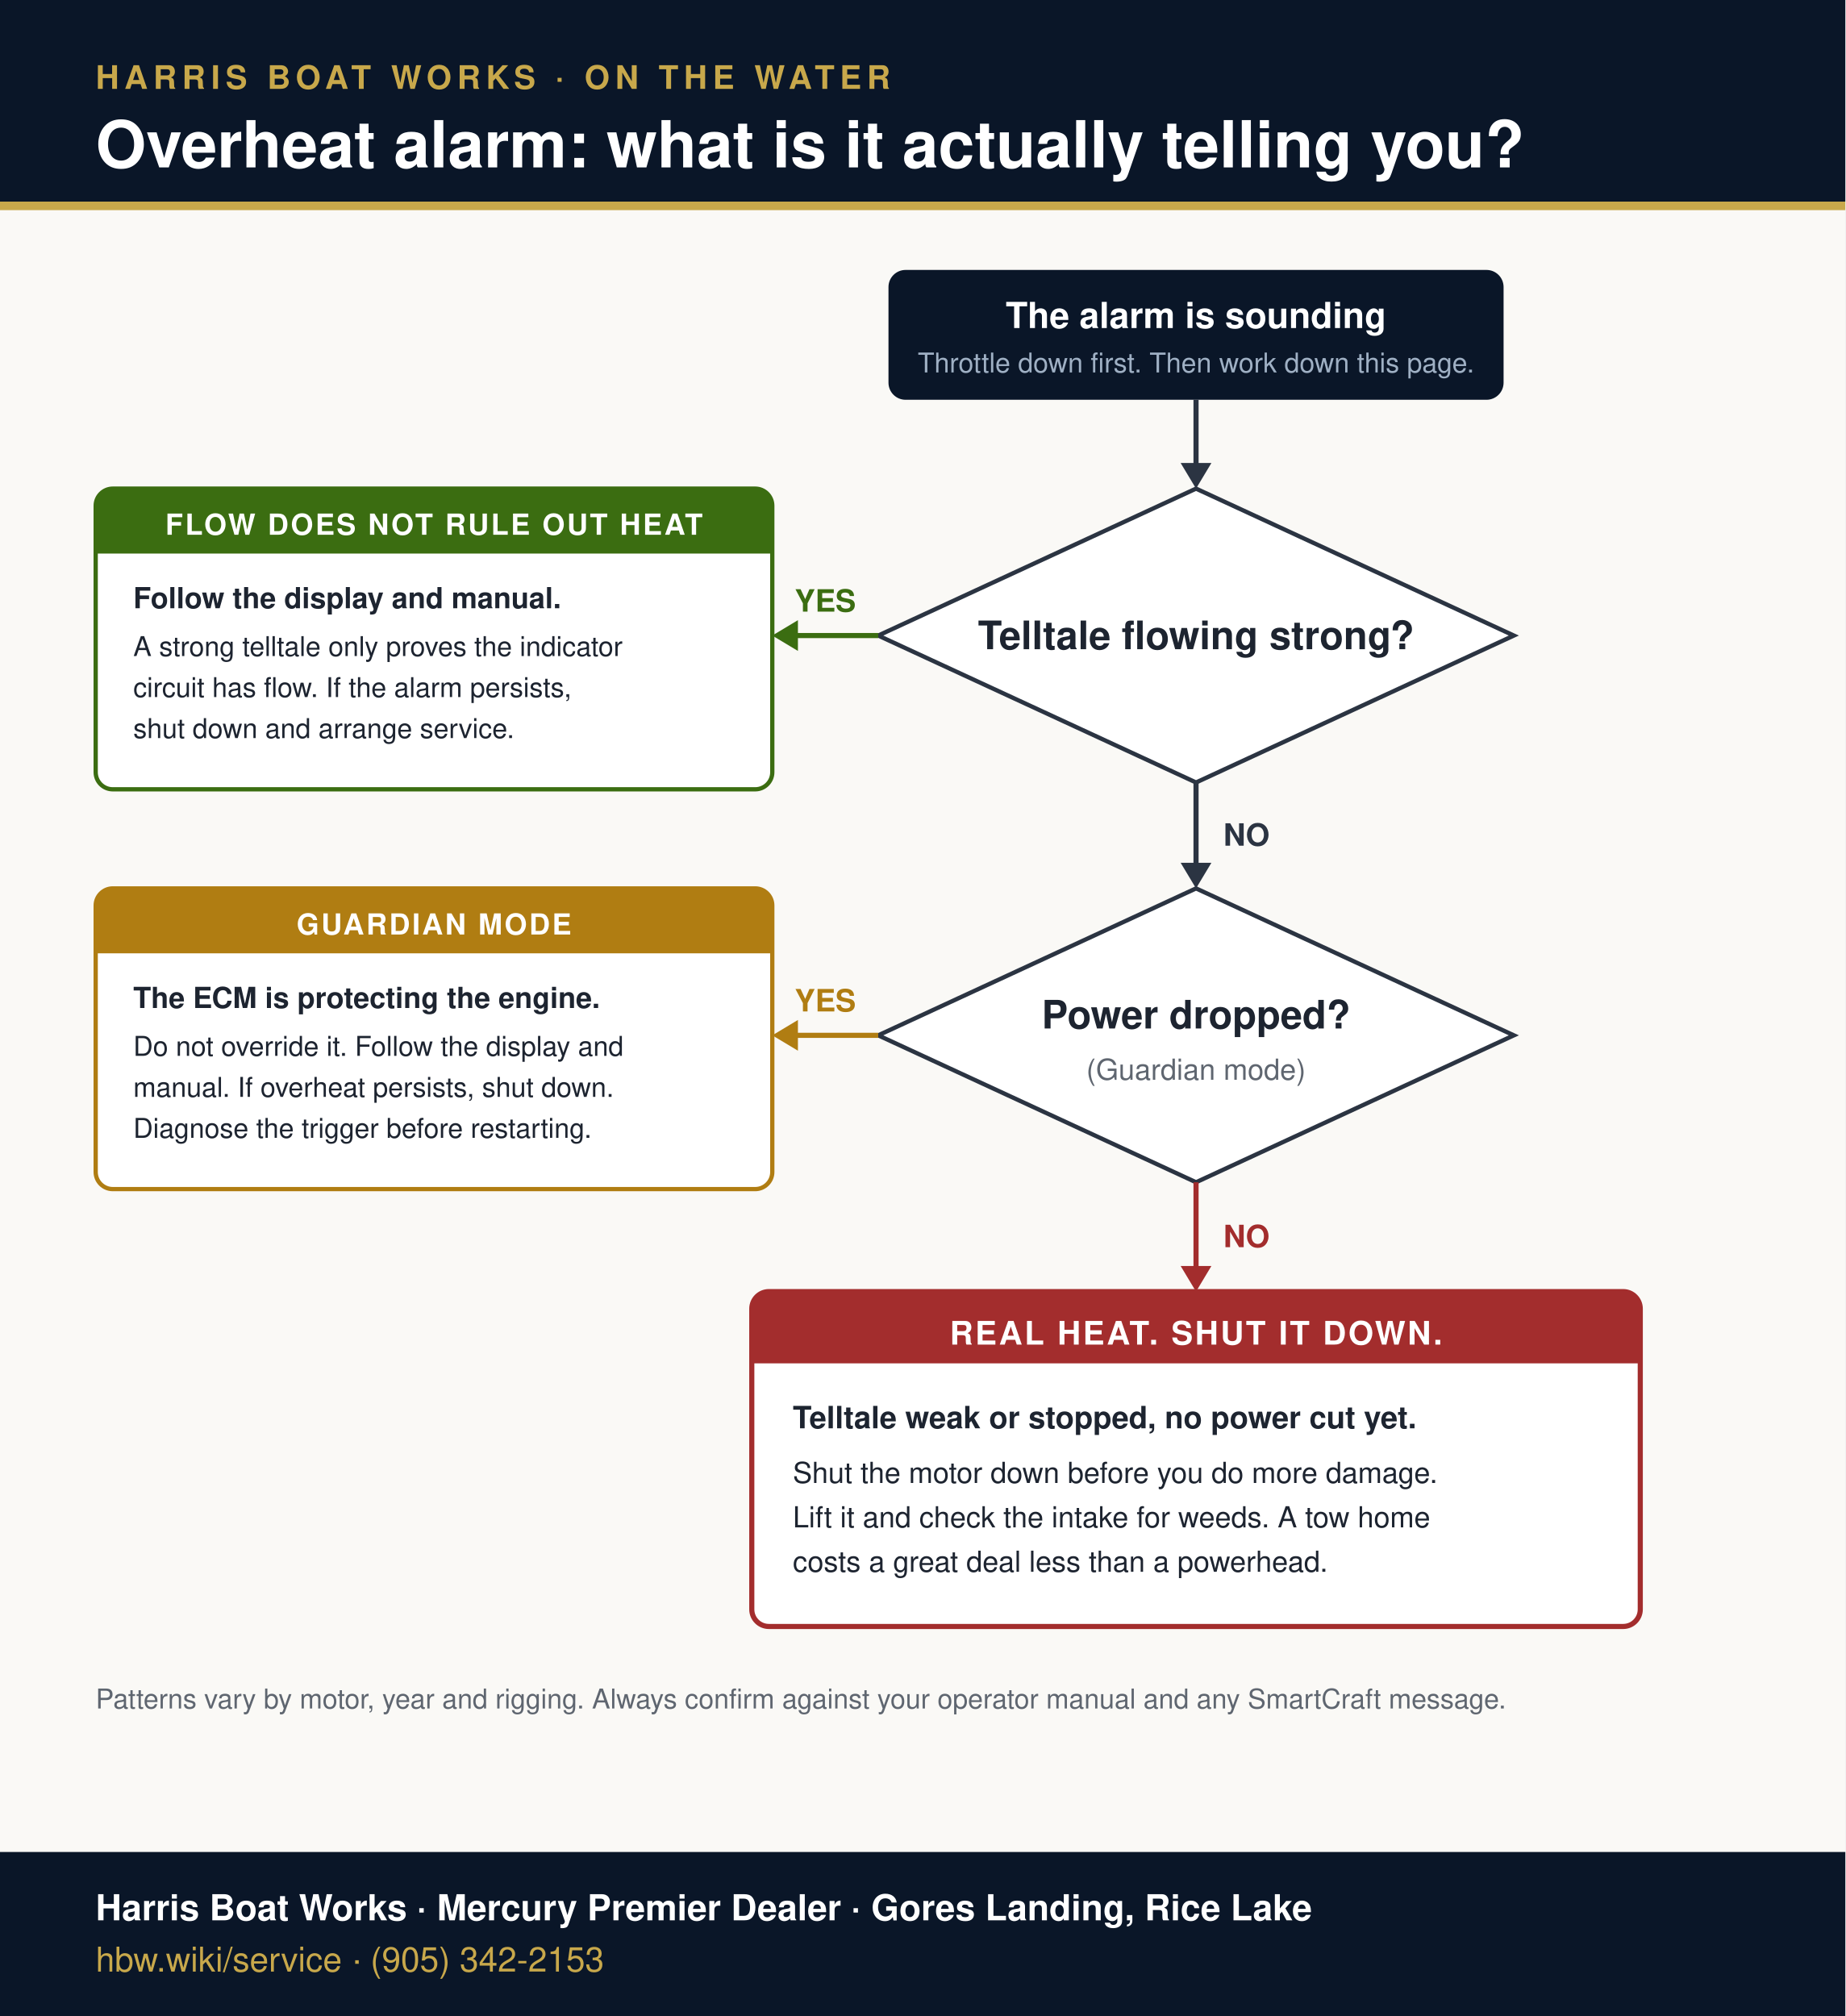
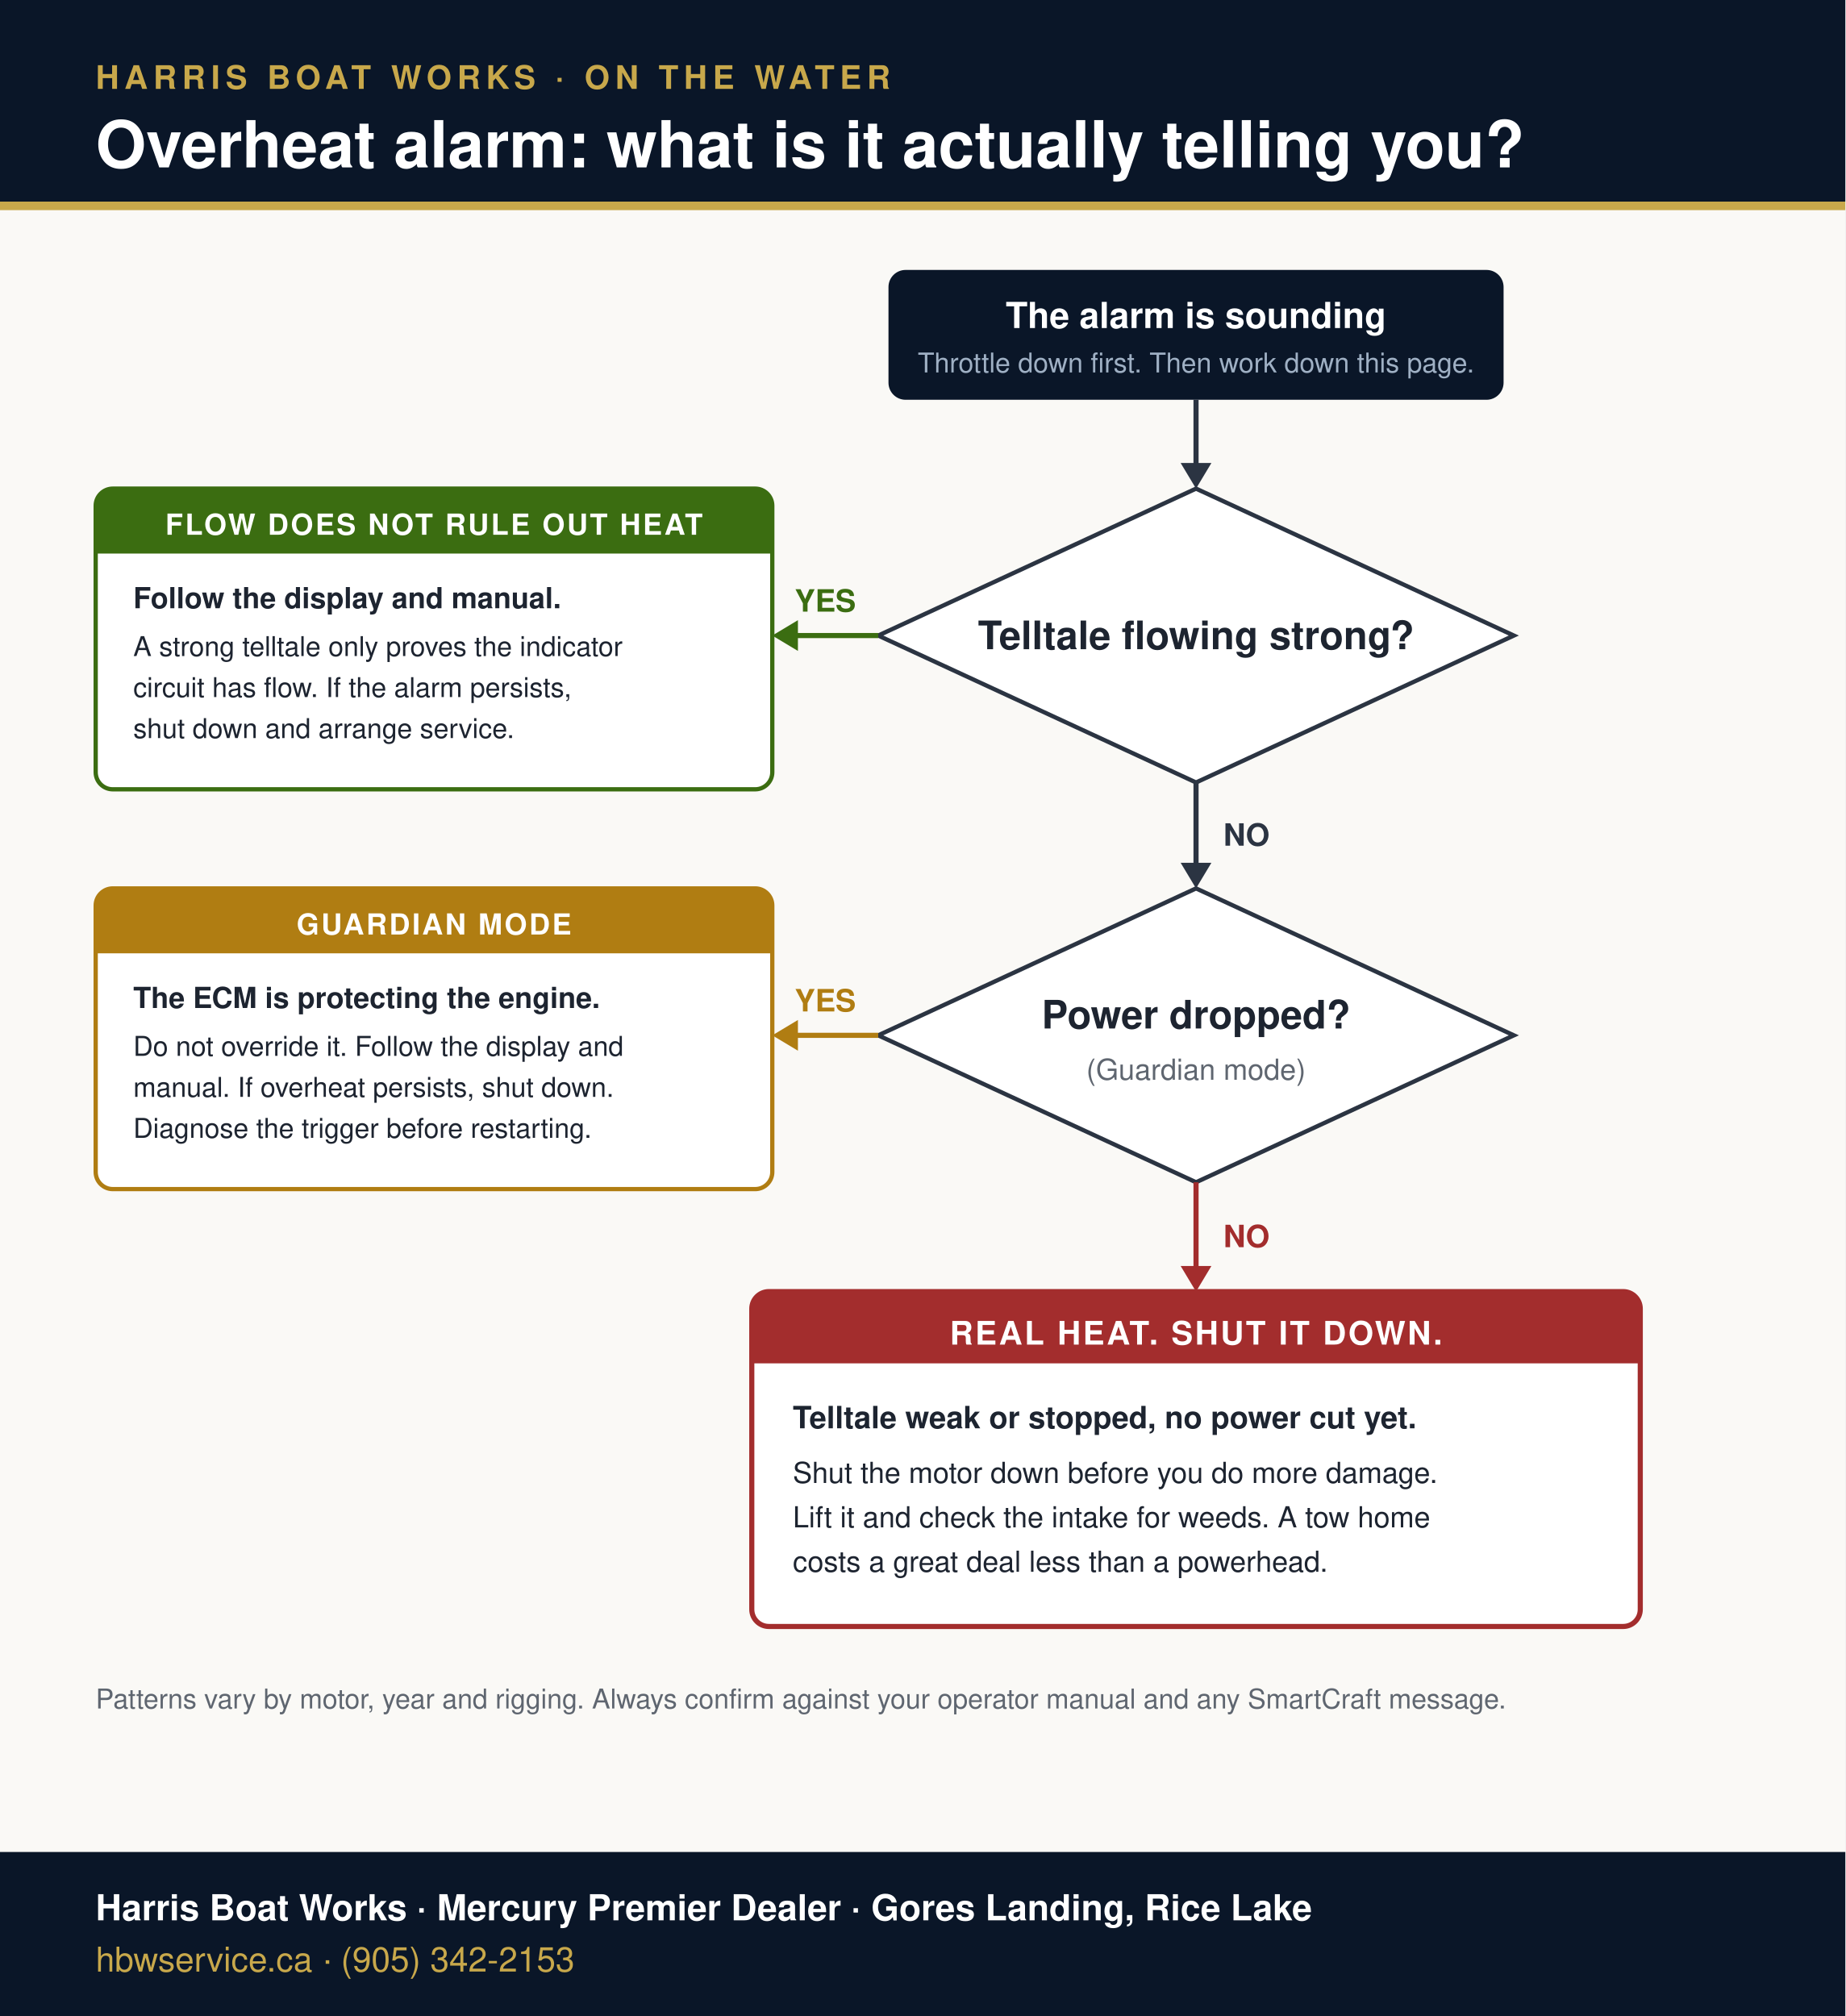
<svg xmlns="http://www.w3.org/2000/svg" viewBox="0 0 1080 1180" width="1080" height="1180" font-family="Helvetica Neue, Helvetica, Arial, sans-serif" role="img" aria-labelledby="t d">
  <rect width="1080" height="1180" fill="#faf9f6" />
  <rect x="0" y="0" width="1080" height="118" fill="#0a1628" />
  <rect x="0" y="118" width="1080" height="5" fill="#c8a84b" />
  <text x="56" y="52" fill="#c8a84b" font-size="19" letter-spacing="3.2" font-weight="600">HARRIS BOAT WORKS · ON THE WATER</text>
  <text x="56" y="98" fill="#ffffff" font-size="38" font-weight="700">Overheat alarm: what is it actually telling you?</text>
  <rect x="520" y="158" width="360" height="76" rx="10" fill="#0a1628" />
  <text x="700" y="192" fill="#ffffff" font-size="21" font-weight="700" text-anchor="middle">The alarm is sounding</text>
  <text x="700" y="218" fill="#9fb0c4" font-size="16" text-anchor="middle">Throttle down first. Then work down this page.</text>
  <line x1="700" y1="234" x2="700" y2="275" stroke="#2b3442" stroke-width="3" />
  <polygon points="700,286 691,271 709,271" fill="#2b3442" />
  <polygon points="700,286 886,372 700,458 514,372" fill="#ffffff" stroke="#2b3442" stroke-width="2.5" />
  <text x="700" y="380" fill="#1d2430" font-size="23" font-weight="700" text-anchor="middle">Telltale flowing strong?</text>
  <line x1="514" y1="372" x2="463" y2="372" stroke="#3b6d11" stroke-width="3" />
  <polygon points="452,372 467,363 467,381" fill="#3b6d11" />
  <text x="483" y="358" fill="#3b6d11" font-size="18" font-weight="700" text-anchor="middle">YES</text>
  <rect x="56" y="286" width="396" height="176" rx="10" fill="#ffffff" stroke="#3b6d11" stroke-width="2.5" />
  <path d="M56,296 a10,10 0 0 1 10,-10 h376 a10,10 0 0 1 10,10 v28 h-396 z" fill="#3b6d11" />
  <text x="254" y="313" fill="#ffffff" font-size="17" font-weight="700" letter-spacing="1.2" text-anchor="middle">FLOW DOES NOT RULE OUT HEAT</text>
  <text x="78" y="356" fill="#1d2430" font-size="17" font-weight="700">Follow the display and manual.</text>
  <text x="78" y="384" fill="#1d2430" font-size="16">A strong telltale only proves the indicator</text>
  <text x="78" y="408" fill="#1d2430" font-size="16">circuit has flow. If the alarm persists,</text>
  <text x="78" y="432" fill="#1d2430" font-size="16">shut down and arrange service.</text>
  <line x1="700" y1="458" x2="700" y2="509" stroke="#2b3442" stroke-width="3" />
  <polygon points="700,520 691,505 709,505" fill="#2b3442" />
  <text x="716" y="495" fill="#2b3442" font-size="18" font-weight="700">NO</text>
  <polygon points="700,520 886,606 700,692 514,606" fill="#ffffff" stroke="#2b3442" stroke-width="2.5" />
  <text x="700" y="602" fill="#1d2430" font-size="23" font-weight="700" text-anchor="middle">Power dropped?</text>
  <text x="700" y="632" fill="#5f6670" font-size="17" text-anchor="middle">(Guardian mode)</text>
  <line x1="514" y1="606" x2="463" y2="606" stroke="#b07d12" stroke-width="3" />
  <polygon points="452,606 467,597 467,615" fill="#b07d12" />
  <text x="483" y="592" fill="#b07d12" font-size="18" font-weight="700" text-anchor="middle">YES</text>
  <rect x="56" y="520" width="396" height="176" rx="10" fill="#ffffff" stroke="#b07d12" stroke-width="2.5" />
  <path d="M56,530 a10,10 0 0 1 10,-10 h376 a10,10 0 0 1 10,10 v28 h-396 z" fill="#b07d12" />
  <text x="254" y="547" fill="#ffffff" font-size="17" font-weight="700" letter-spacing="1.2" text-anchor="middle">GUARDIAN MODE</text>
  <text x="78" y="590" fill="#1d2430" font-size="17" font-weight="700">The ECM is protecting the engine.</text>
  <text x="78" y="618" fill="#1d2430" font-size="16">Do not override it. Follow the display and</text>
  <text x="78" y="642" fill="#1d2430" font-size="16">manual. If overheat persists, shut down.</text>
  <text x="78" y="666" fill="#1d2430" font-size="16">Diagnose the trigger before restarting.</text>
  <line x1="700" y1="692" x2="700" y2="745" stroke="#a32d2d" stroke-width="3" />
  <polygon points="700,756 691,741 709,741" fill="#a32d2d" />
  <text x="716" y="730" fill="#a32d2d" font-size="18" font-weight="700">NO</text>
  <rect x="440" y="756" width="520" height="196" rx="10" fill="#ffffff" stroke="#a32d2d" stroke-width="3" />
  <path d="M440,766 a10,10 0 0 1 10,-10 h500 a10,10 0 0 1 10,10 v32 h-520 z" fill="#a32d2d" />
  <text x="700" y="787" fill="#ffffff" font-size="19" font-weight="700" letter-spacing="1.2" text-anchor="middle">REAL HEAT. SHUT IT DOWN.</text>
  <text x="464" y="836" fill="#1d2430" font-size="18" font-weight="700">Telltale weak or stopped, no power cut yet.</text>
  <text x="464" y="868" fill="#1d2430" font-size="17">Shut the motor down before you do more damage.</text>
  <text x="464" y="894" fill="#1d2430" font-size="17">Lift it and check the intake for weeds. A tow home</text>
  <text x="464" y="920" fill="#1d2430" font-size="17">costs a great deal less than a powerhead.</text>
  <text x="56" y="1000" fill="#5f6670" font-size="16">Patterns vary by motor, year and rigging. Always confirm against your operator manual and any SmartCraft message.</text>
  <rect x="0" y="1084" width="1080" height="96" fill="#0a1628" />
  <text x="56" y="1124" fill="#ffffff" font-size="21" font-weight="600">Harris Boat Works · Mercury Premier Dealer · Gores Landing, Rice Lake</text>
-   <text x="56" y="1154" fill="#c8a84b" font-size="20">hbw.wiki/service · (905) 342-2153</text>
+   <text x="56" y="1154" fill="#c8a84b" font-size="20">hbwservice.ca · (905) 342-2153</text>
</svg>
